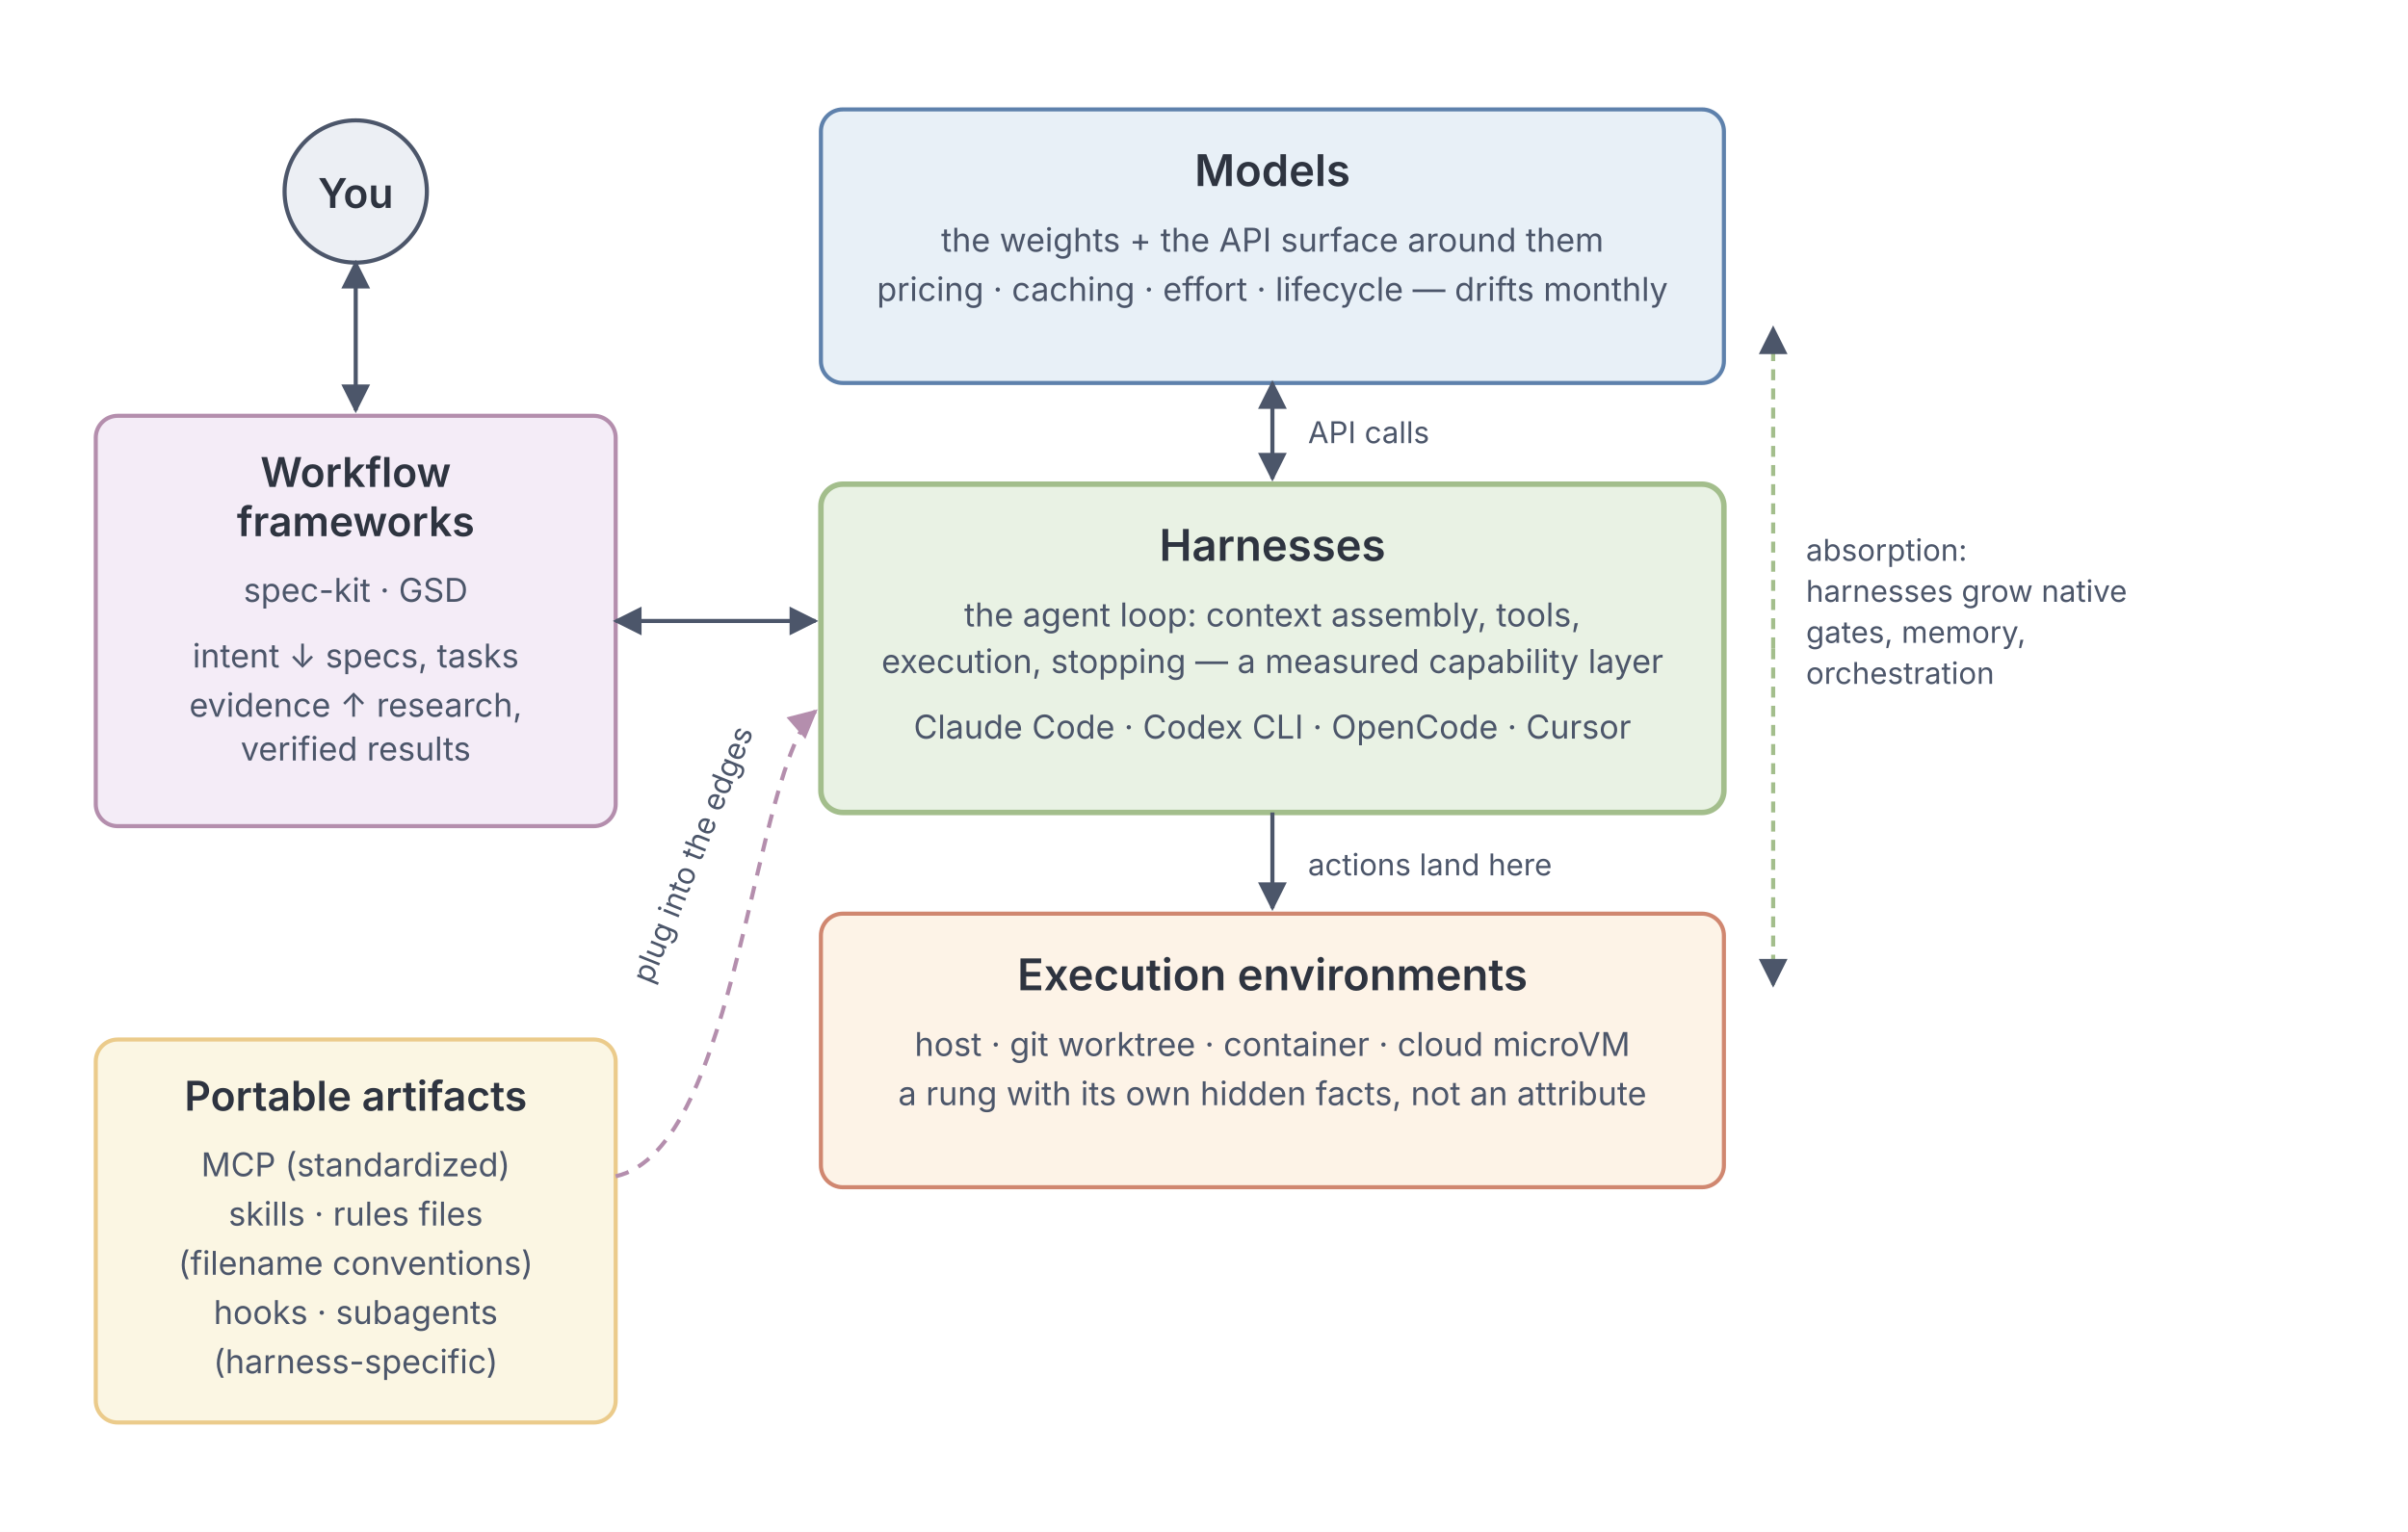
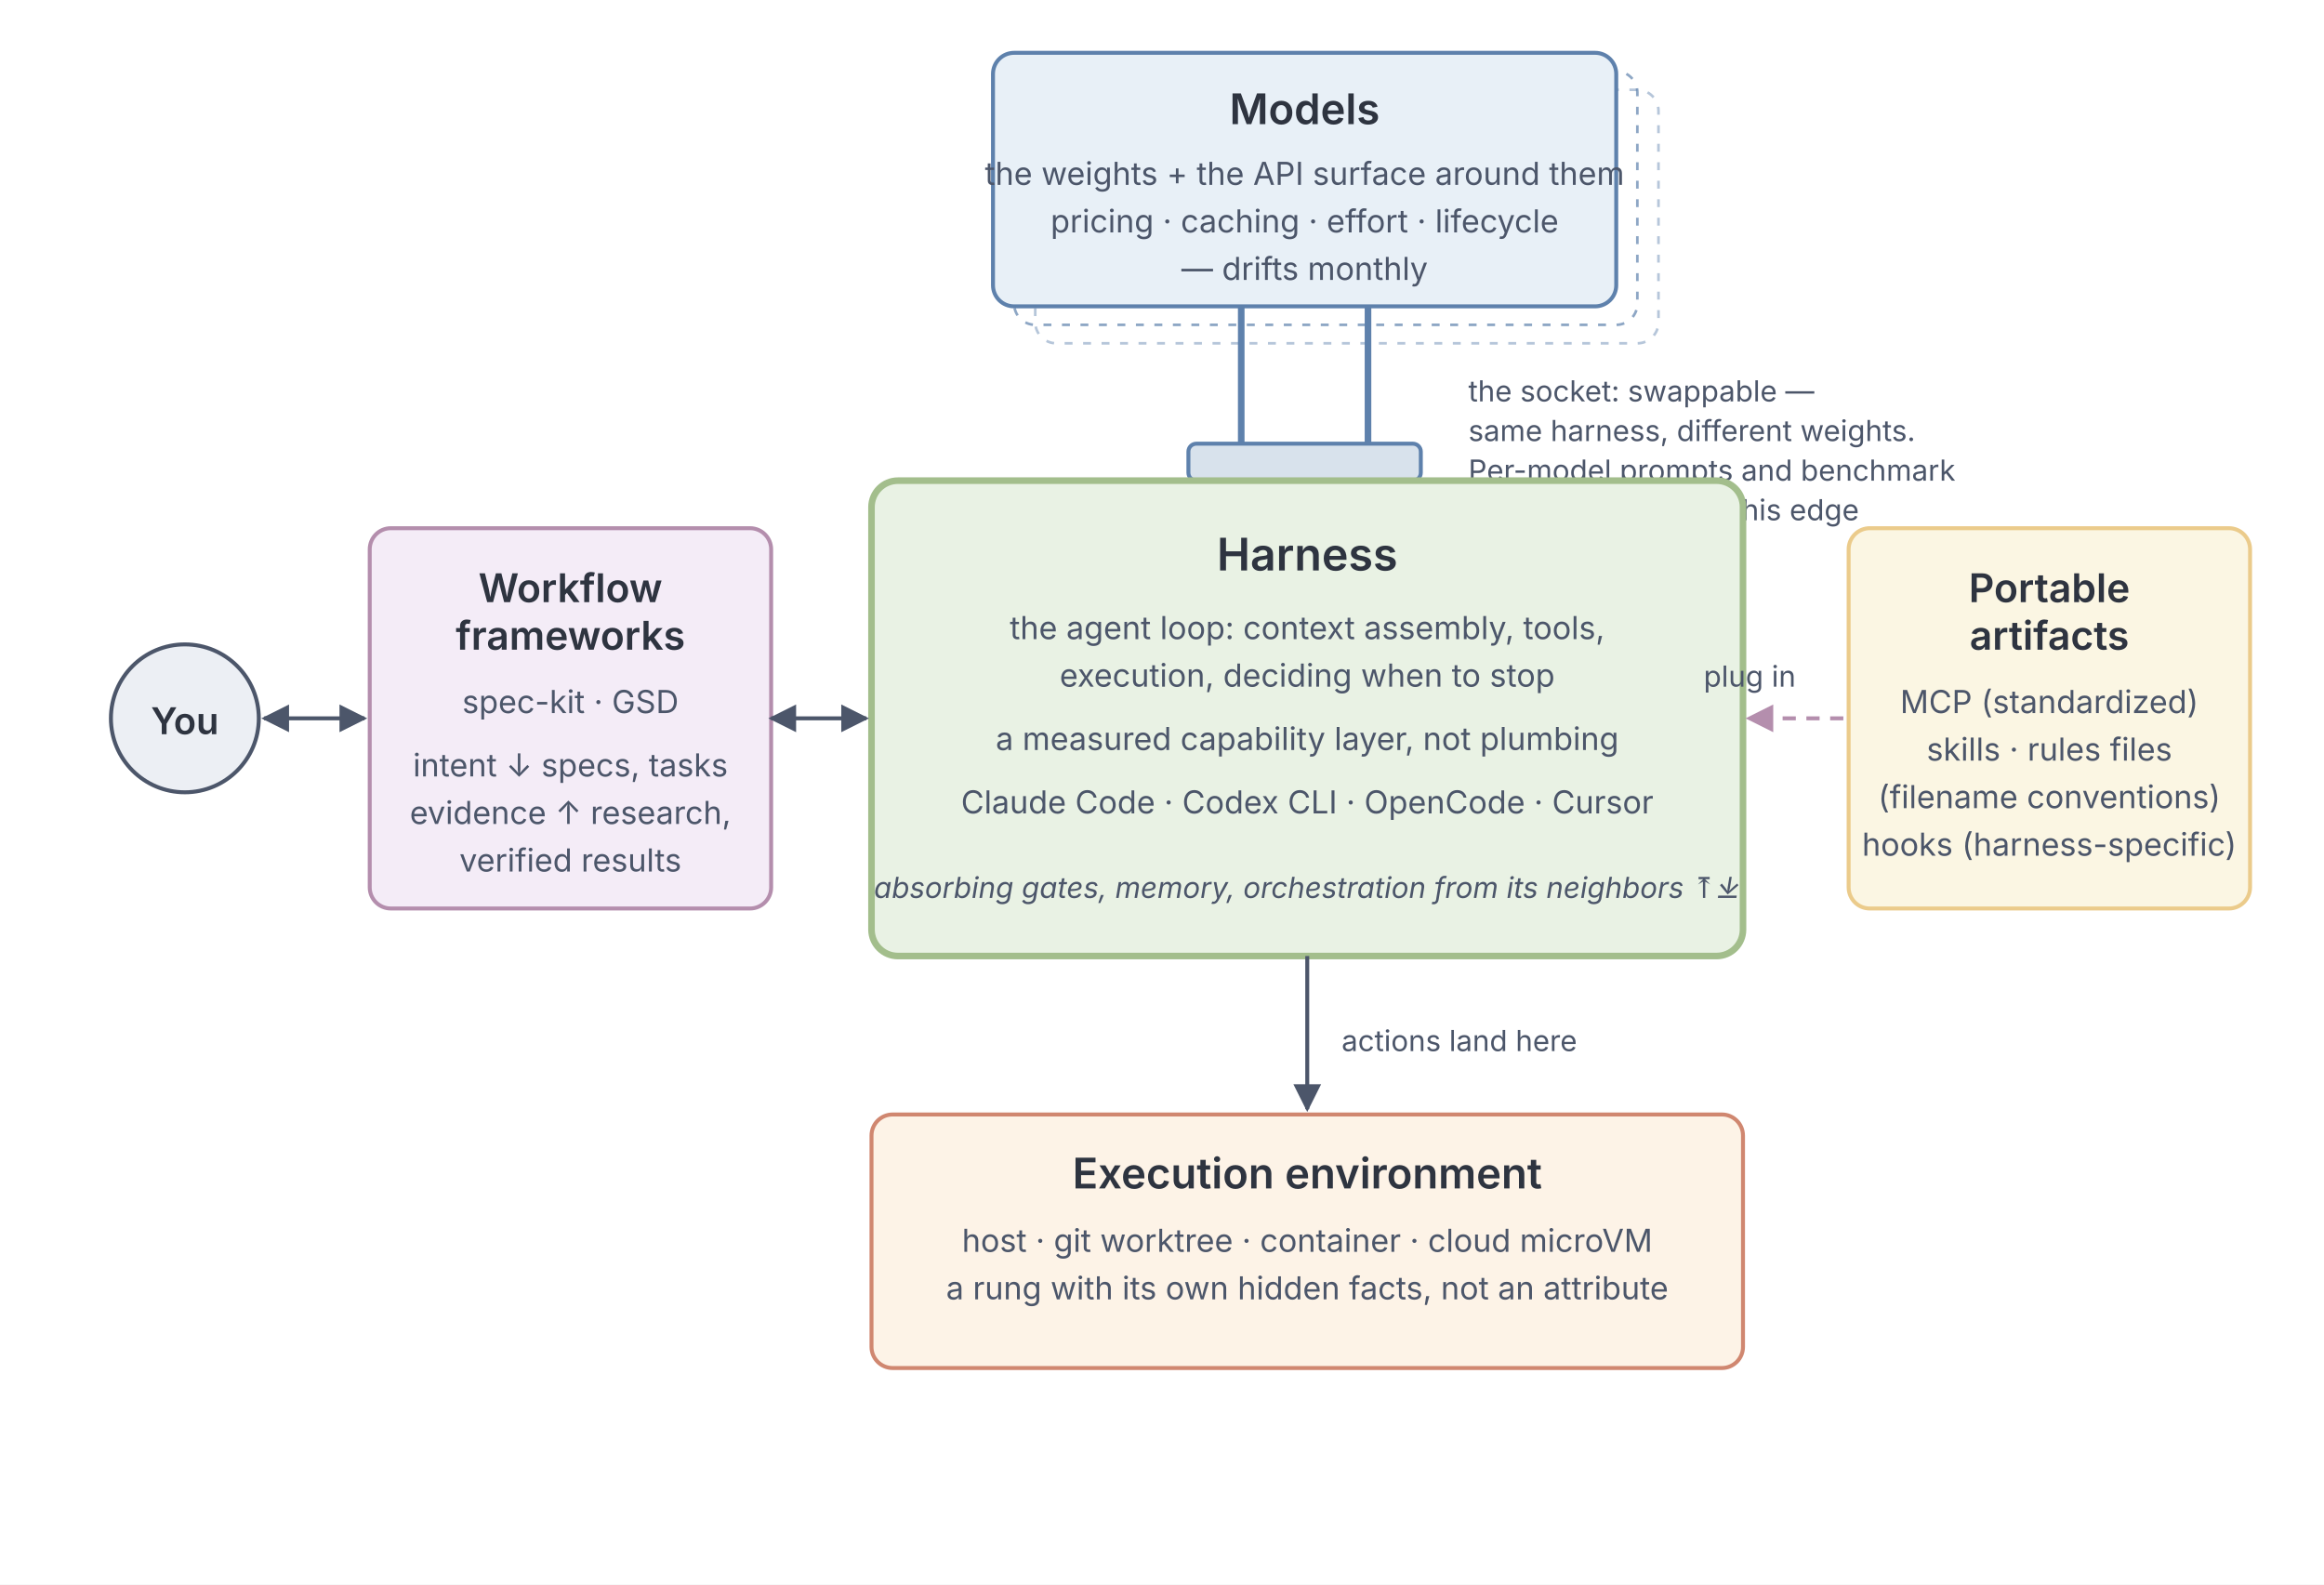
- <svg xmlns="http://www.w3.org/2000/svg" viewBox="0 0 880 560" font-family="system-ui, -apple-system, sans-serif">
+ <svg xmlns="http://www.w3.org/2000/svg" viewBox="0 0 880 600" font-family="system-ui, -apple-system, sans-serif">
  <defs>
    <marker id="arrow" viewBox="0 0 10 10" refX="9" refY="5" markerWidth="7" markerHeight="7" orient="auto-start-reverse">
      <path d="M 0 0 L 10 5 L 0 10 z" fill="#4c566a" />
    </marker>
    <marker id="arrowdash" viewBox="0 0 10 10" refX="9" refY="5" markerWidth="7" markerHeight="7" orient="auto-start-reverse">
      <path d="M 0 0 L 10 5 L 0 10 z" fill="#b48ead" />
    </marker>
  </defs>
-   <rect x="0" y="0" width="880" height="560" fill="#ffffff" />
-   <circle cx="130" cy="70" r="26" fill="#eceff4" stroke="#4c566a" stroke-width="1.5" />
-   <text x="130" y="76" text-anchor="middle" font-size="15" fill="#2e3440" font-weight="600">You</text>
-   <line x1="130" y1="96" x2="130" y2="150" stroke="#4c566a" stroke-width="1.5" marker-end="url(#arrow)" marker-start="url(#arrow)" />
-   <rect x="35" y="152" width="190" height="150" rx="8" fill="#f4ecf7" stroke="#b48ead" stroke-width="1.5" />
-   <text x="130" y="178" text-anchor="middle" font-size="15" font-weight="600" fill="#2e3440">Workflow</text>
-   <text x="130" y="196" text-anchor="middle" font-size="15" font-weight="600" fill="#2e3440">frameworks</text>
-   <text x="130" y="220" text-anchor="middle" font-size="12" fill="#4c566a">spec-kit · GSD</text>
-   <text x="130" y="244" text-anchor="middle" font-size="12" fill="#4c566a">intent ↓ specs, tasks</text>
-   <text x="130" y="262" text-anchor="middle" font-size="12" fill="#4c566a">evidence ↑ research,</text>
-   <text x="130" y="278" text-anchor="middle" font-size="12" fill="#4c566a">verified results</text>
-   <line x1="225" y1="227" x2="298" y2="227" stroke="#4c566a" stroke-width="1.5" marker-end="url(#arrow)" marker-start="url(#arrow)" />
-   <rect x="300" y="40" width="330" height="100" rx="8" fill="#e8f0f7" stroke="#5e81ac" stroke-width="1.5" />
-   <text x="465" y="68" text-anchor="middle" font-size="16" font-weight="600" fill="#2e3440">Models</text>
-   <text x="465" y="92" text-anchor="middle" font-size="12" fill="#4c566a">the weights + the API surface around them</text>
-   <text x="465" y="110" text-anchor="middle" font-size="12" fill="#4c566a">pricing · caching · effort · lifecycle — drifts monthly</text>
-   <line x1="465" y1="140" x2="465" y2="175" stroke="#4c566a" stroke-width="1.5" marker-end="url(#arrow)" marker-start="url(#arrow)" />
-   <text x="478" y="162" font-size="11" fill="#4c566a">API calls</text>
-   <rect x="300" y="177" width="330" height="120" rx="8" fill="#e9f2e4" stroke="#a3be8c" stroke-width="2" />
-   <text x="465" y="205" text-anchor="middle" font-size="16" font-weight="600" fill="#2e3440">Harnesses</text>
-   <text x="465" y="229" text-anchor="middle" font-size="12" fill="#4c566a">the agent loop: context assembly, tools,</text>
-   <text x="465" y="246" text-anchor="middle" font-size="12" fill="#4c566a">execution, stopping — a measured capability layer</text>
-   <text x="465" y="270" text-anchor="middle" font-size="12" fill="#4c566a">Claude Code · Codex CLI · OpenCode · Cursor</text>
-   <line x1="465" y1="297" x2="465" y2="332" stroke="#4c566a" stroke-width="1.5" marker-end="url(#arrow)" />
-   <text x="478" y="320" font-size="11" fill="#4c566a">actions land here</text>
-   <rect x="300" y="334" width="330" height="100" rx="8" fill="#fdf3e7" stroke="#d08770" stroke-width="1.5" />
-   <text x="465" y="362" text-anchor="middle" font-size="16" font-weight="600" fill="#2e3440">Execution environments</text>
-   <text x="465" y="386" text-anchor="middle" font-size="12" fill="#4c566a">host · git worktree · container · cloud microVM</text>
-   <text x="465" y="404" text-anchor="middle" font-size="12" fill="#4c566a">a rung with its own hidden facts, not an attribute</text>
-   <line x1="648" y1="237" x2="648" y2="120" stroke="#a3be8c" stroke-width="1.5" stroke-dasharray="4 3" marker-end="url(#arrow)" />
-   <line x1="648" y1="237" x2="648" y2="360" stroke="#a3be8c" stroke-width="1.5" stroke-dasharray="4 3" marker-end="url(#arrow)" />
-   <text x="660" y="205" font-size="11" fill="#4c566a">absorption:</text>
-   <text x="660" y="220" font-size="11" fill="#4c566a">harnesses grow native</text>
-   <text x="660" y="235" font-size="11" fill="#4c566a">gates, memory,</text>
-   <text x="660" y="250" font-size="11" fill="#4c566a">orchestration</text>
-   <rect x="35" y="380" width="190" height="140" rx="8" fill="#fbf6e3" stroke="#ebcb8b" stroke-width="1.5" />
-   <text x="130" y="406" text-anchor="middle" font-size="15" font-weight="600" fill="#2e3440">Portable artifacts</text>
-   <text x="130" y="430" text-anchor="middle" font-size="12" fill="#4c566a">MCP (standardized)</text>
-   <text x="130" y="448" text-anchor="middle" font-size="12" fill="#4c566a">skills · rules files</text>
-   <text x="130" y="466" text-anchor="middle" font-size="12" fill="#4c566a">(filename conventions)</text>
-   <text x="130" y="484" text-anchor="middle" font-size="12" fill="#4c566a">hooks · subagents</text>
-   <text x="130" y="502" text-anchor="middle" font-size="12" fill="#4c566a">(harness-specific)</text>
-   <path d="M 225 430 C 270 420, 275 280, 298 260" fill="none" stroke="#b48ead" stroke-width="1.5" stroke-dasharray="5 4" marker-end="url(#arrowdash)" />
-   <text x="238" y="360" font-size="11" fill="#4c566a" transform="rotate(-68 238 360)">plug into the edges</text>
+   <rect x="0" y="0" width="880" height="600" fill="#ffffff" />
+   <rect x="392" y="34" width="236" height="96" rx="8" fill="none" stroke="#5e81ac" stroke-width="1" stroke-dasharray="3 4" opacity="0.45" />
+   <rect x="384" y="27" width="236" height="96" rx="8" fill="none" stroke="#5e81ac" stroke-width="1" stroke-dasharray="3 4" opacity="0.7" />
+   <rect x="376" y="20" width="236" height="96" rx="8" fill="#e8f0f7" stroke="#5e81ac" stroke-width="1.5" />
+   <text x="494" y="47" text-anchor="middle" font-size="16" font-weight="600" fill="#2e3440">Models</text>
+   <text x="494" y="70" text-anchor="middle" font-size="12" fill="#4c566a">the weights + the API surface around them</text>
+   <text x="494" y="88" text-anchor="middle" font-size="12" fill="#4c566a">pricing · caching · effort · lifecycle</text>
+   <text x="494" y="106" text-anchor="middle" font-size="12" fill="#4c566a">— drifts monthly</text>
+   <line x1="470" y1="116" x2="470" y2="176" stroke="#5e81ac" stroke-width="2.5" />
+   <line x1="518" y1="116" x2="518" y2="176" stroke="#5e81ac" stroke-width="2.5" />
+   <rect x="450" y="168" width="88" height="14" rx="3" fill="#d8e2ec" stroke="#5e81ac" stroke-width="1.5" />
+   <text x="556" y="152" font-size="11" fill="#4c566a">the socket: swappable —</text>
+   <text x="556" y="167" font-size="11" fill="#4c566a">same harness, different weights.</text>
+   <text x="556" y="182" font-size="11" fill="#4c566a">Per-model prompts and benchmark</text>
+   <text x="556" y="197" font-size="11" fill="#4c566a">confounds hide on this edge</text>
+   <rect x="330" y="182" width="330" height="180" rx="10" fill="#e9f2e4" stroke="#a3be8c" stroke-width="2.5" />
+   <text x="495" y="216" text-anchor="middle" font-size="17" font-weight="600" fill="#2e3440">Harness</text>
+   <text x="495" y="242" text-anchor="middle" font-size="12" fill="#4c566a">the agent loop: context assembly, tools,</text>
+   <text x="495" y="260" text-anchor="middle" font-size="12" fill="#4c566a">execution, deciding when to stop</text>
+   <text x="495" y="284" text-anchor="middle" font-size="12" fill="#4c566a">a measured capability layer, not plumbing</text>
+   <text x="495" y="308" text-anchor="middle" font-size="12" fill="#4c566a">Claude Code · Codex CLI · OpenCode · Cursor</text>
+   <text x="495" y="340" text-anchor="middle" font-size="11" font-style="italic" fill="#4c566a">absorbing gates, memory, orchestration from its neighbors ⤒⤓</text>
+   <line x1="495" y1="362" x2="495" y2="420" stroke="#4c566a" stroke-width="1.5" marker-end="url(#arrow)" />
+   <text x="508" y="398" font-size="11" fill="#4c566a">actions land here</text>
+   <rect x="330" y="422" width="330" height="96" rx="8" fill="#fdf3e7" stroke="#d08770" stroke-width="1.5" />
+   <text x="495" y="450" text-anchor="middle" font-size="16" font-weight="600" fill="#2e3440">Execution environment</text>
+   <text x="495" y="474" text-anchor="middle" font-size="12" fill="#4c566a">host · git worktree · container · cloud microVM</text>
+   <text x="495" y="492" text-anchor="middle" font-size="12" fill="#4c566a">a rung with its own hidden facts, not an attribute</text>
+   <circle cx="70" cy="272" r="28" fill="#eceff4" stroke="#4c566a" stroke-width="1.5" />
+   <text x="70" y="278" text-anchor="middle" font-size="14" fill="#2e3440" font-weight="600">You</text>
+   <line x1="100" y1="272" x2="138" y2="272" stroke="#4c566a" stroke-width="1.5" marker-end="url(#arrow)" marker-start="url(#arrow)" />
+   <rect x="140" y="200" width="152" height="144" rx="8" fill="#f4ecf7" stroke="#b48ead" stroke-width="1.5" />
+   <text x="216" y="228" text-anchor="middle" font-size="15" font-weight="600" fill="#2e3440">Workflow</text>
+   <text x="216" y="246" text-anchor="middle" font-size="15" font-weight="600" fill="#2e3440">frameworks</text>
+   <text x="216" y="270" text-anchor="middle" font-size="12" fill="#4c566a">spec-kit · GSD</text>
+   <text x="216" y="294" text-anchor="middle" font-size="12" fill="#4c566a">intent ↓ specs, tasks</text>
+   <text x="216" y="312" text-anchor="middle" font-size="12" fill="#4c566a">evidence ↑ research,</text>
+   <text x="216" y="330" text-anchor="middle" font-size="12" fill="#4c566a">verified results</text>
+   <line x1="292" y1="272" x2="328" y2="272" stroke="#4c566a" stroke-width="1.5" marker-end="url(#arrow)" marker-start="url(#arrow)" />
+   <rect x="700" y="200" width="152" height="144" rx="8" fill="#fbf6e3" stroke="#ebcb8b" stroke-width="1.5" />
+   <text x="776" y="228" text-anchor="middle" font-size="15" font-weight="600" fill="#2e3440">Portable</text>
+   <text x="776" y="246" text-anchor="middle" font-size="15" font-weight="600" fill="#2e3440">artifacts</text>
+   <text x="776" y="270" text-anchor="middle" font-size="12" fill="#4c566a">MCP (standardized)</text>
+   <text x="776" y="288" text-anchor="middle" font-size="12" fill="#4c566a">skills · rules files</text>
+   <text x="776" y="306" text-anchor="middle" font-size="12" fill="#4c566a">(filename conventions)</text>
+   <text x="776" y="324" text-anchor="middle" font-size="12" fill="#4c566a">hooks (harness-specific)</text>
+   <line x1="698" y1="272" x2="662" y2="272" stroke="#b48ead" stroke-width="1.5" stroke-dasharray="5 4" marker-end="url(#arrowdash)" />
+   <text x="680" y="260" text-anchor="end" font-size="11" fill="#4c566a">plug in</text>
</svg>
